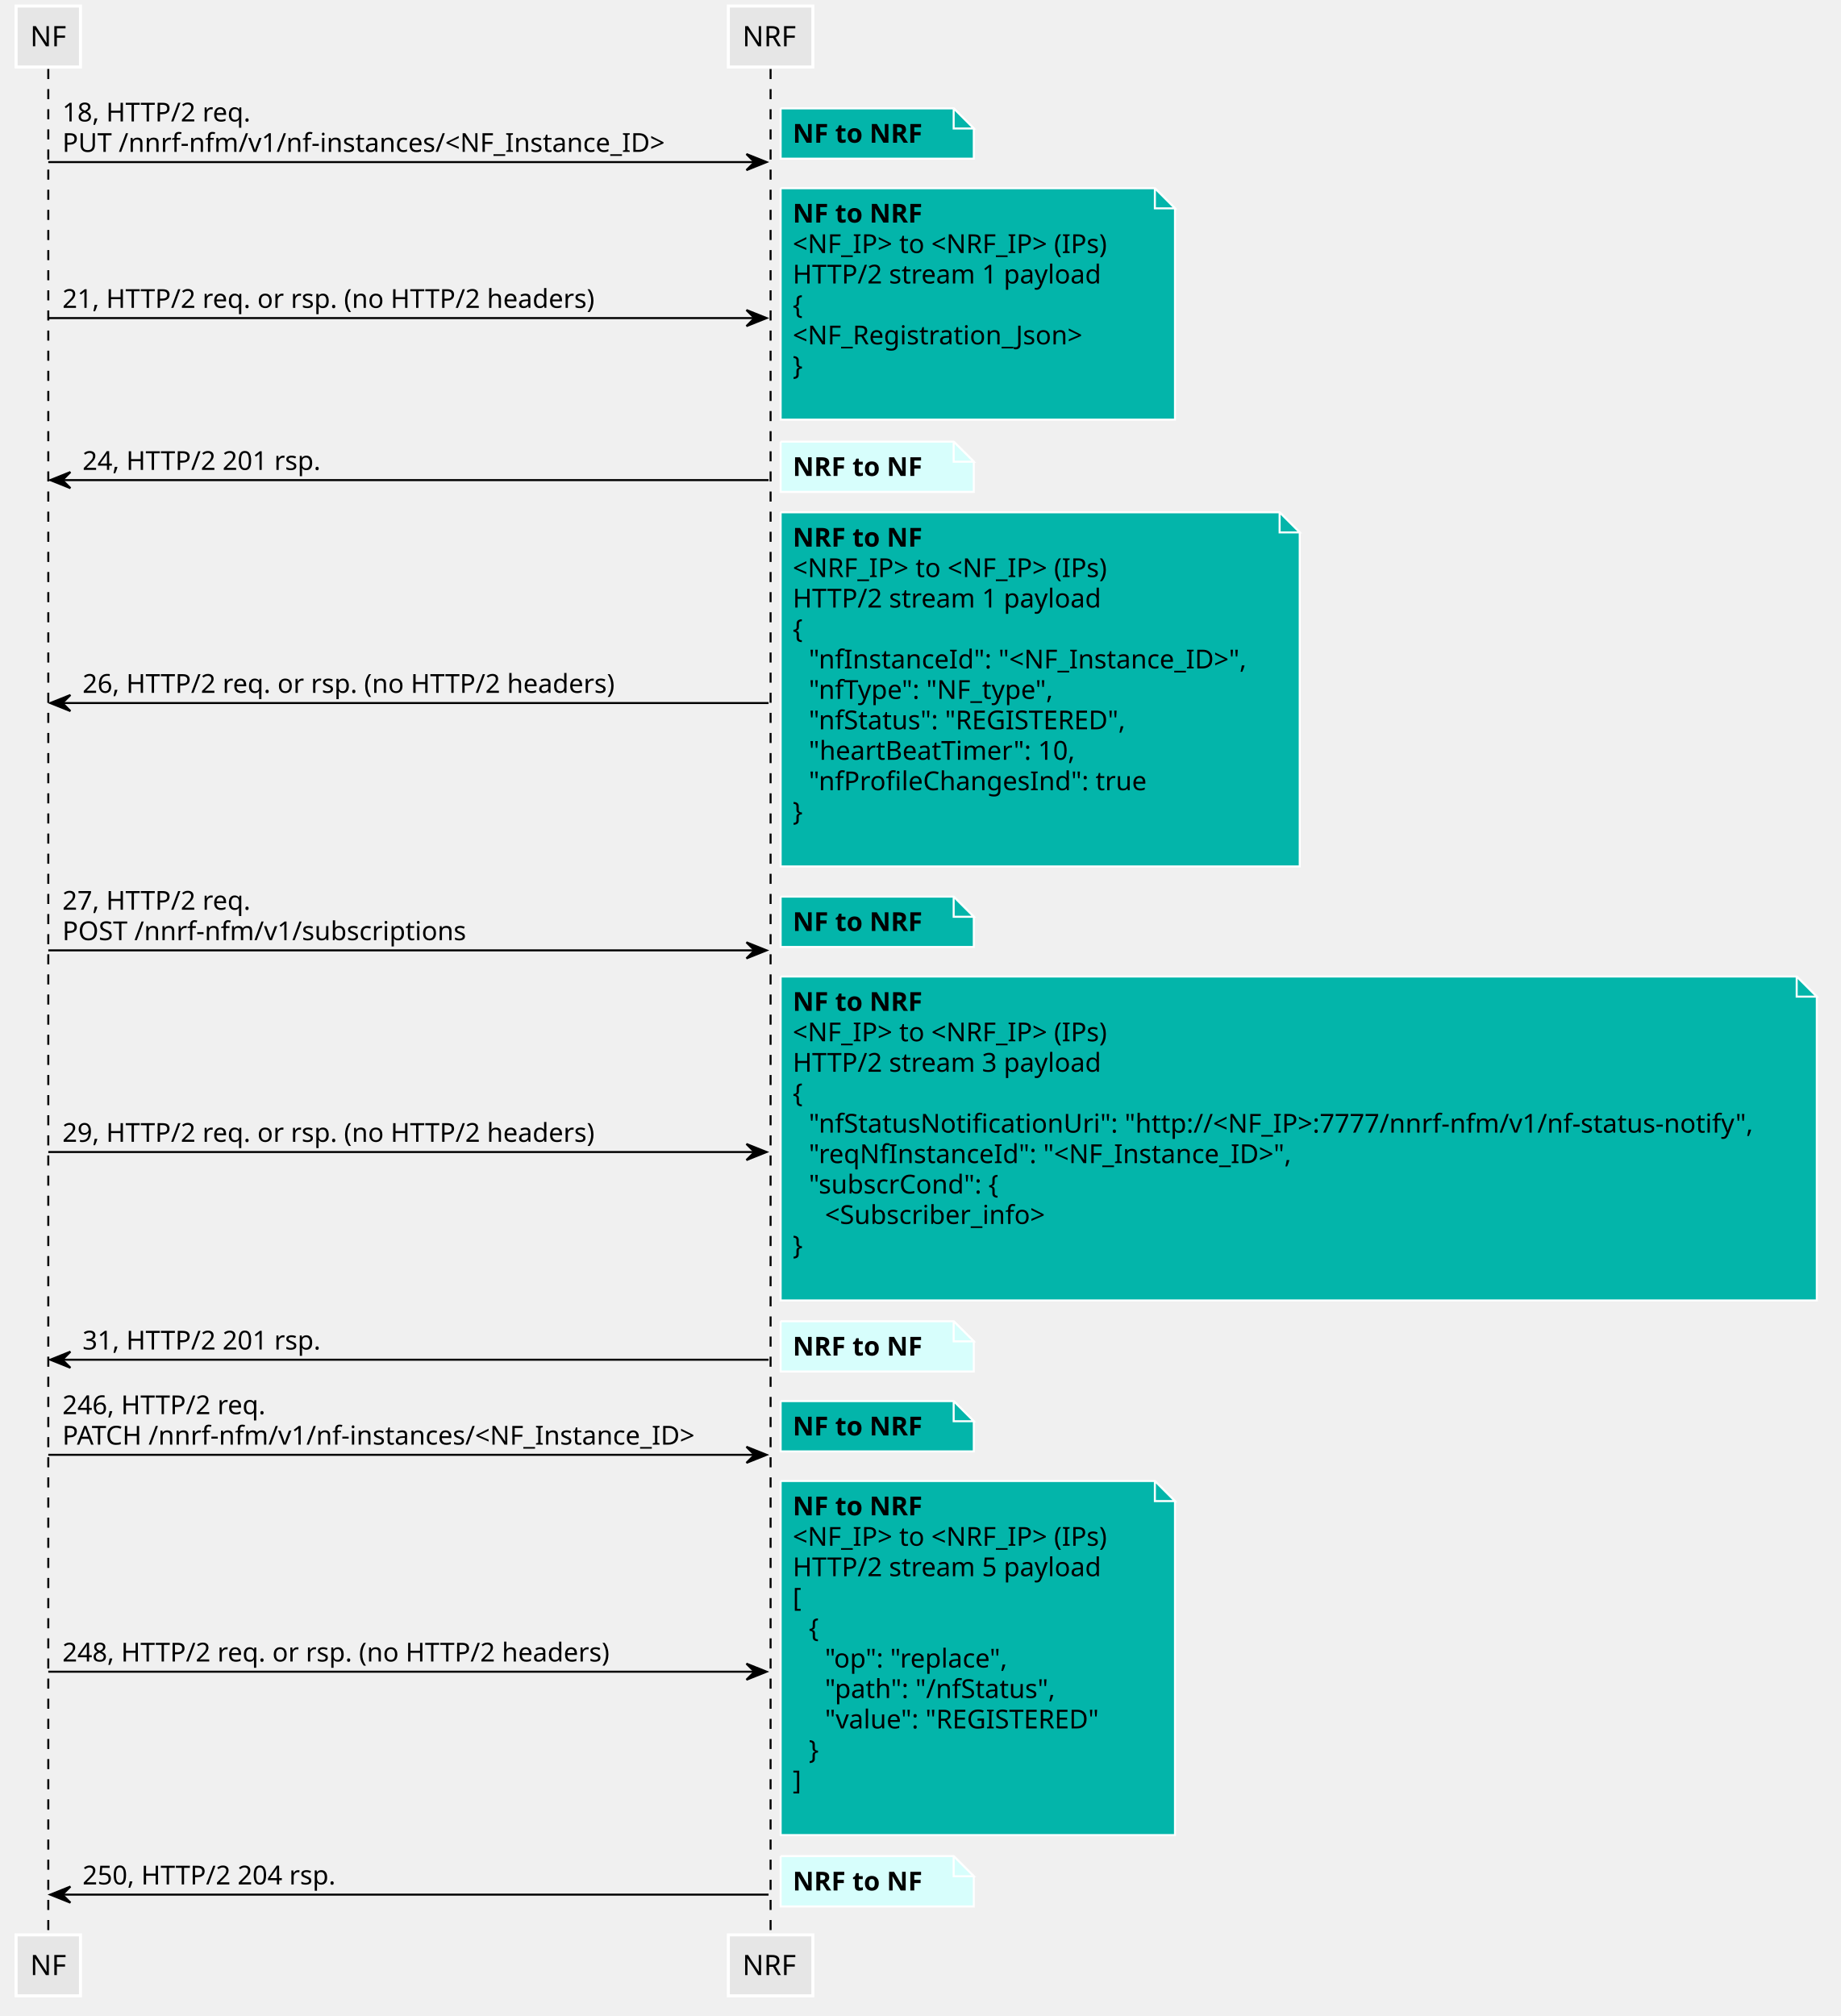
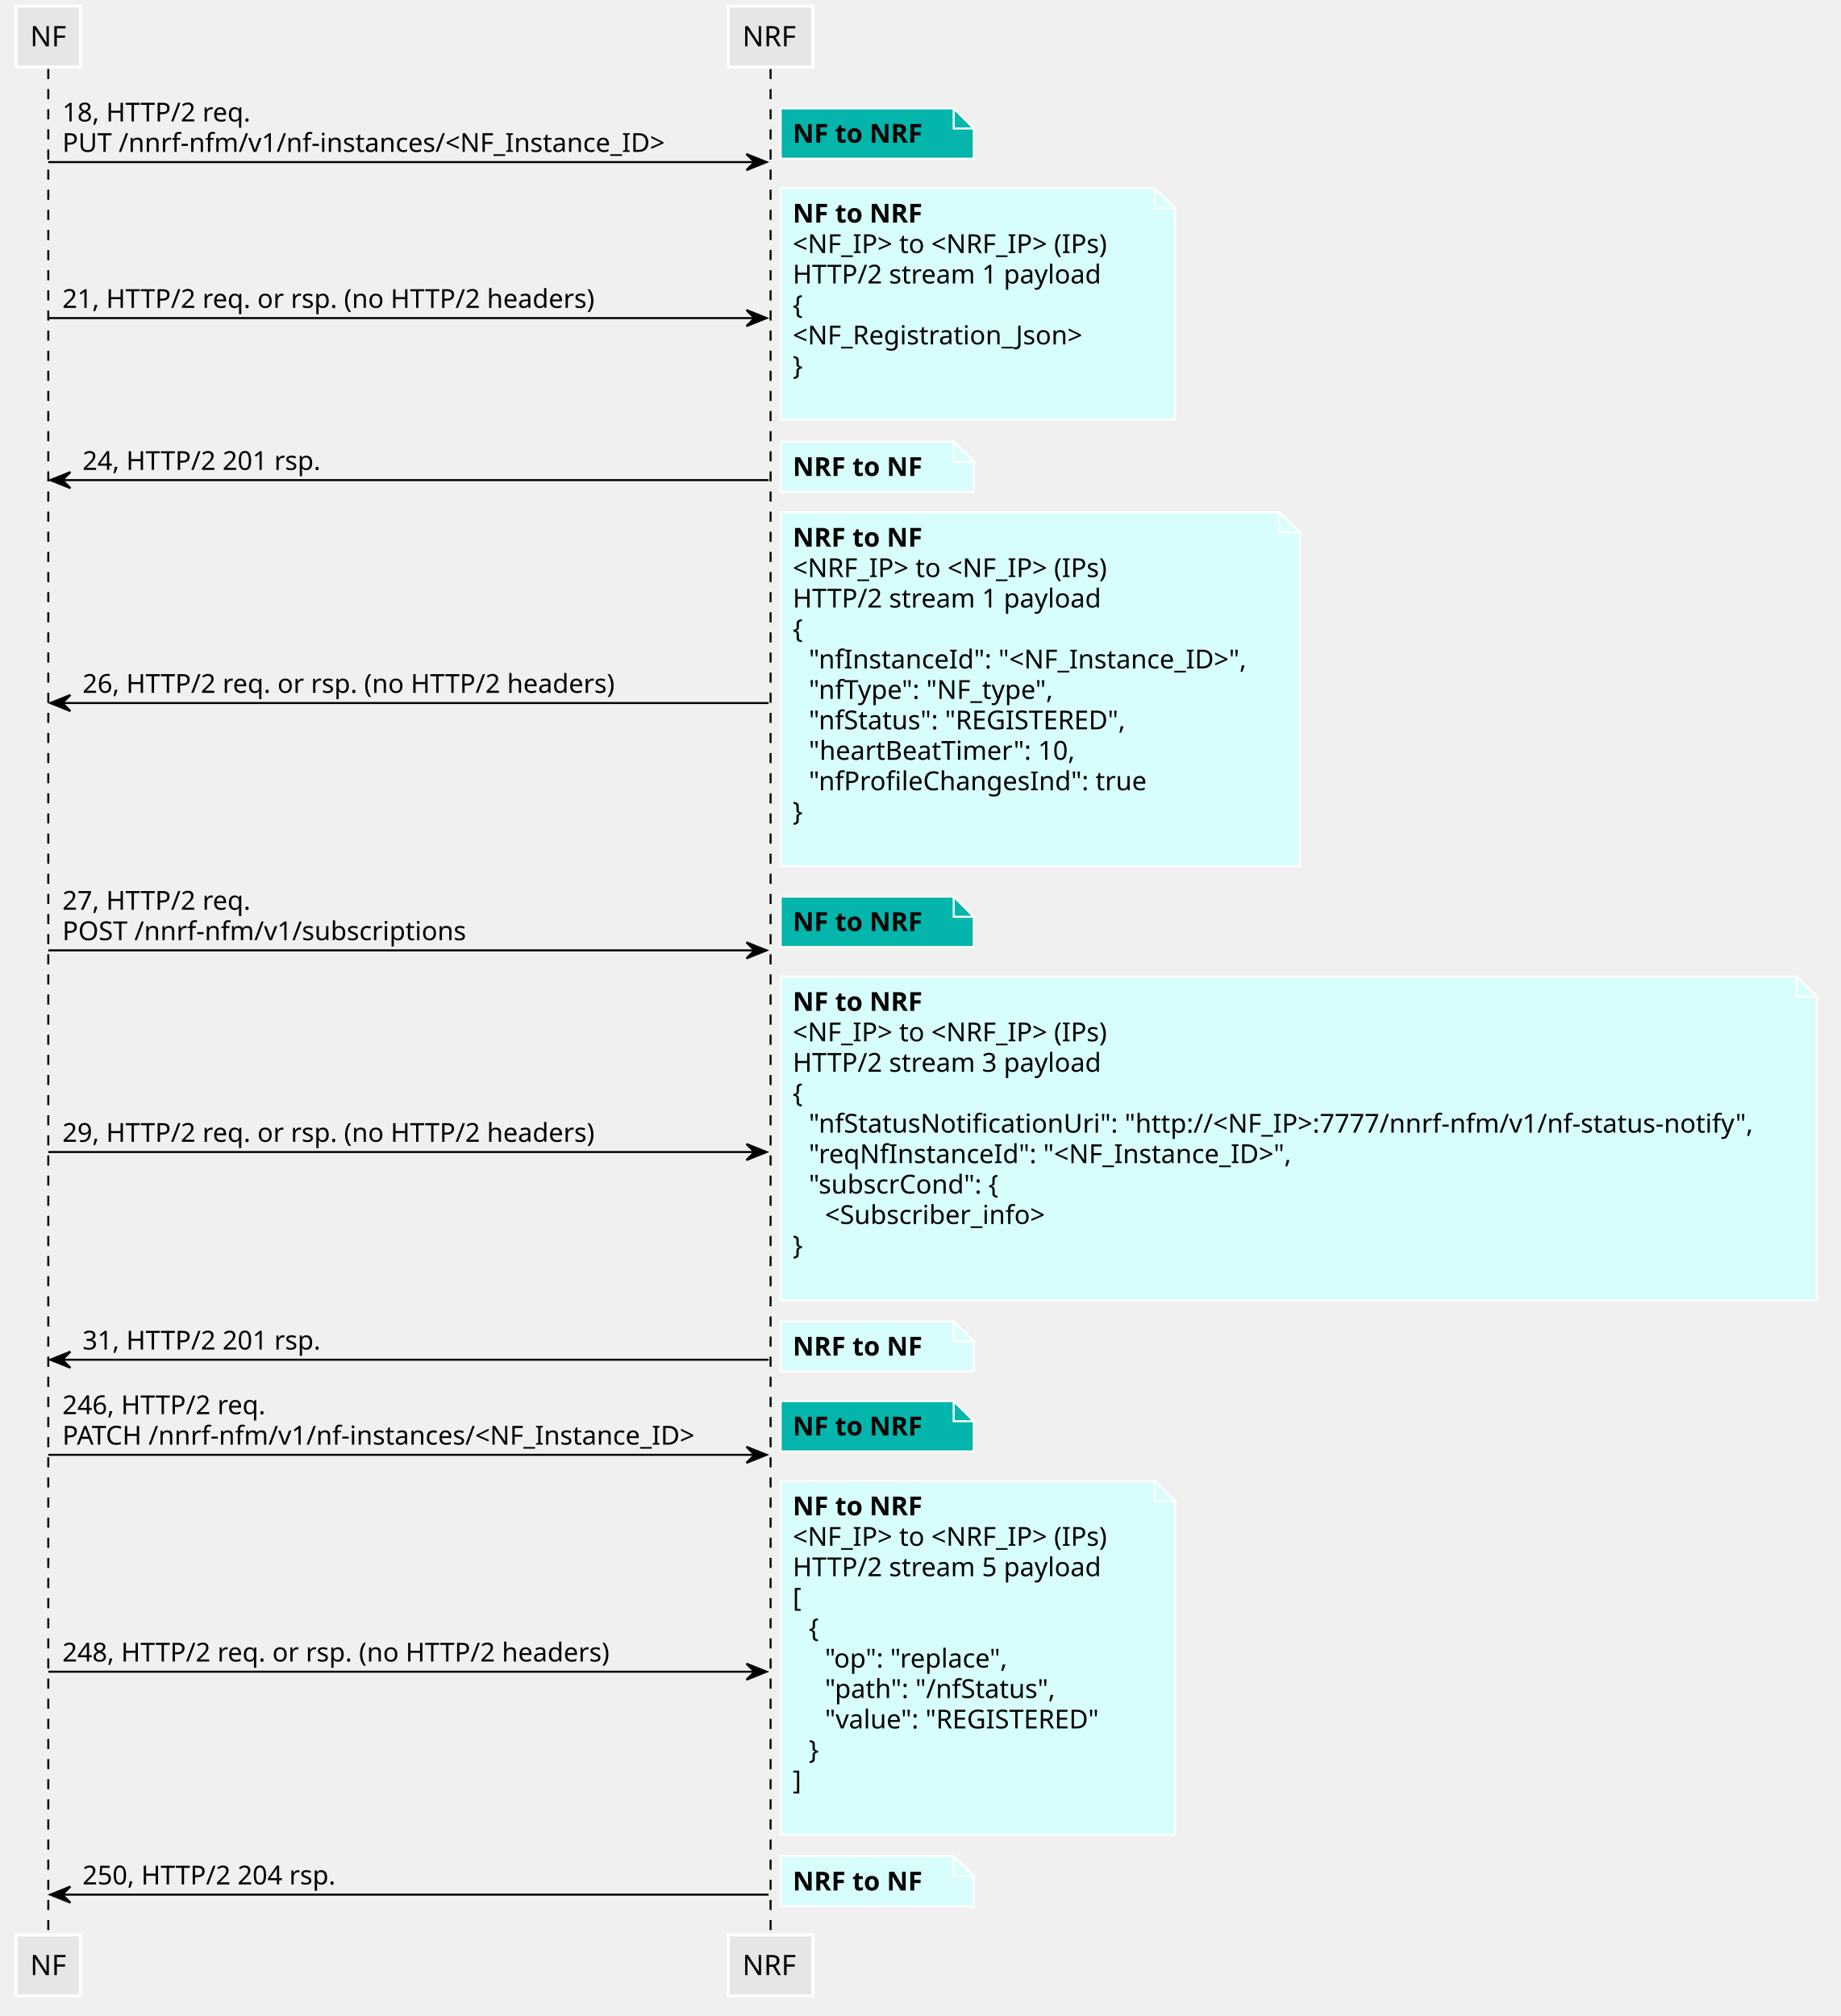
<svg xmlns="http://www.w3.org/2000/svg" contentScriptType="application/ecmascript" contentStyleType="text/css" height="1002px" preserveAspectRatio="none" style="width:915px;height:1002px;" version="1.1" viewBox="0 0 915 1002" width="915px" zoomAndPan="magnify">
  <defs />
  <g>
    <line style="stroke: #000000; stroke-width: 1.0; stroke-dasharray: 5.0,5.0;" x1="24" x2="24" y1="34.297" y2="962.672" />
    <line style="stroke: #000000; stroke-width: 1.0; stroke-dasharray: 5.0,5.0;" x1="383" x2="383" y1="34.297" y2="962.672" />
    <rect fill="#E6E6E6" height="30.297" style="stroke: #FFFFFF; stroke-width: 1.5;" width="32" x="8" y="3" />
    <text fill="#000000" font-family="sans-serif" font-size="14" lengthAdjust="spacingAndGlyphs" textLength="18" x="15" y="22.995">NF</text>
    <rect fill="#E6E6E6" height="30.297" style="stroke: #FFFFFF; stroke-width: 1.5;" width="32" x="8" y="961.672" />
    <text fill="#000000" font-family="sans-serif" font-size="14" lengthAdjust="spacingAndGlyphs" textLength="18" x="15" y="981.667">NF</text>
    <rect fill="#E6E6E6" height="30.297" style="stroke: #FFFFFF; stroke-width: 1.5;" width="42" x="362" y="3" />
    <text fill="#000000" font-family="sans-serif" font-size="14" lengthAdjust="spacingAndGlyphs" textLength="28" x="369" y="22.995">NRF</text>
    <rect fill="#E6E6E6" height="30.297" style="stroke: #FFFFFF; stroke-width: 1.5;" width="42" x="362" y="961.672" />
    <text fill="#000000" font-family="sans-serif" font-size="14" lengthAdjust="spacingAndGlyphs" textLength="28" x="369" y="981.667">NRF</text>
    <polygon fill="#000000" points="371,76.562,381,80.562,371,84.562,375,80.562" style="stroke: #000000; stroke-width: 1.0;" />
    <line style="stroke: #000000; stroke-width: 1.0;" x1="24" x2="377" y1="80.562" y2="80.562" />
    <text fill="#000000" font-family="sans-serif" font-size="13" lengthAdjust="spacingAndGlyphs" textLength="97" x="31" y="60.364">18, HTTP/2 req.</text>
    <text fill="#000000" font-family="sans-serif" font-size="13" lengthAdjust="spacingAndGlyphs" textLength="317" x="31" y="75.497">PUT  /nnrf-nfm/v1/nf-instances/&lt;NF_Instance_ID&gt;</text>
    <path d="M388,53.863 L388,78.863 L484,78.863 L484,63.863 L474,53.863 L388,53.863 " fill="#03B5AA" style="stroke: #FFFFFF; stroke-width: 1.0;" />
    <path d="M474,53.863 L474,63.863 L484,63.863 L474,53.863 " fill="#03B5AA" style="stroke: #FFFFFF; stroke-width: 1.0;" />
    <text fill="#000000" font-family="sans-serif" font-size="13" font-weight="bold" lengthAdjust="spacingAndGlyphs" textLength="75" x="394" y="70.93">NF to NRF</text>
    <polygon fill="#000000" points="371,154.094,381,158.094,371,162.094,375,158.094" style="stroke: #000000; stroke-width: 1.0;" />
    <line style="stroke: #000000; stroke-width: 1.0;" x1="24" x2="377" y1="158.094" y2="158.094" />
    <text fill="#000000" font-family="sans-serif" font-size="13" lengthAdjust="spacingAndGlyphs" textLength="276" x="31" y="153.028">21, HTTP/2 req. or rsp. (no HTTP/2 headers)</text>
-     <path d="M388,93.562 L388,208.562 L584,208.562 L584,103.562 L574,93.562 L388,93.562 " fill="#03B5AA" style="stroke: #FFFFFF; stroke-width: 1.0;" />
-     <path d="M574,93.562 L574,103.562 L584,103.562 L574,93.562 " fill="#03B5AA" style="stroke: #FFFFFF; stroke-width: 1.0;" />
+     <path d="M388,93.562 L388,208.562 L584,208.562 L584,103.562 L574,93.562 L388,93.562 " fill="#D7FEFC" style="stroke: #FFFFFF; stroke-width: 1.0;" />
+     <path d="M574,93.562 L574,103.562 L584,103.562 L574,93.562 " fill="#D7FEFC" style="stroke: #FFFFFF; stroke-width: 1.0;" />
    <text fill="#000000" font-family="sans-serif" font-size="13" font-weight="bold" lengthAdjust="spacingAndGlyphs" textLength="75" x="394" y="110.629">NF to NRF</text>
    <text fill="#000000" font-family="sans-serif" font-size="13" lengthAdjust="spacingAndGlyphs" textLength="175" x="394" y="125.762">&lt;NF_IP&gt; to &lt;NRF_IP&gt; (IPs)</text>
    <text fill="#000000" font-family="sans-serif" font-size="13" lengthAdjust="spacingAndGlyphs" textLength="160" x="394" y="140.895">HTTP/2 stream 1 payload</text>
    <text fill="#000000" font-family="sans-serif" font-size="13" lengthAdjust="spacingAndGlyphs" textLength="8" x="394" y="156.028">{</text>
    <text fill="#000000" font-family="sans-serif" font-size="13" lengthAdjust="spacingAndGlyphs" textLength="155" x="394" y="171.161">&lt;NF_Registration_Json&gt;</text>
    <text fill="#000000" font-family="sans-serif" font-size="13" lengthAdjust="spacingAndGlyphs" textLength="8" x="394" y="186.293">}</text>
    <text fill="#000000" font-family="sans-serif" font-size="13" lengthAdjust="spacingAndGlyphs" textLength="0" x="398" y="201.426" />
    <polygon fill="#000000" points="35,234.625,25,238.625,35,242.625,31,238.625" style="stroke: #000000; stroke-width: 1.0;" />
    <line style="stroke: #000000; stroke-width: 1.0;" x1="29" x2="382" y1="238.625" y2="238.625" />
    <text fill="#000000" font-family="sans-serif" font-size="13" lengthAdjust="spacingAndGlyphs" textLength="124" x="41" y="233.559">24, HTTP/2 201 rsp.</text>
    <path d="M388,219.492 L388,244.492 L484,244.492 L484,229.492 L474,219.492 L388,219.492 " fill="#D7FEFC" style="stroke: #FFFFFF; stroke-width: 1.0;" />
    <path d="M474,219.492 L474,229.492 L484,229.492 L474,219.492 " fill="#D7FEFC" style="stroke: #FFFFFF; stroke-width: 1.0;" />
    <text fill="#000000" font-family="sans-serif" font-size="13" font-weight="bold" lengthAdjust="spacingAndGlyphs" textLength="75" x="394" y="236.559">NRF to NF</text>
    <polygon fill="#000000" points="35,345.422,25,349.422,35,353.422,31,349.422" style="stroke: #000000; stroke-width: 1.0;" />
    <line style="stroke: #000000; stroke-width: 1.0;" x1="29" x2="382" y1="349.422" y2="349.422" />
    <text fill="#000000" font-family="sans-serif" font-size="13" lengthAdjust="spacingAndGlyphs" textLength="276" x="41" y="344.356">26, HTTP/2 req. or rsp. (no HTTP/2 headers)</text>
-     <path d="M388,254.625 L388,430.625 L646,430.625 L646,264.625 L636,254.625 L388,254.625 " fill="#03B5AA" style="stroke: #FFFFFF; stroke-width: 1.0;" />
-     <path d="M636,254.625 L636,264.625 L646,264.625 L636,254.625 " fill="#03B5AA" style="stroke: #FFFFFF; stroke-width: 1.0;" />
+     <path d="M388,254.625 L388,430.625 L646,430.625 L646,264.625 L636,254.625 L388,254.625 " fill="#D7FEFC" style="stroke: #FFFFFF; stroke-width: 1.0;" />
+     <path d="M636,254.625 L636,264.625 L646,264.625 L636,254.625 " fill="#D7FEFC" style="stroke: #FFFFFF; stroke-width: 1.0;" />
    <text fill="#000000" font-family="sans-serif" font-size="13" font-weight="bold" lengthAdjust="spacingAndGlyphs" textLength="75" x="394" y="271.692">NRF to NF</text>
    <text fill="#000000" font-family="sans-serif" font-size="13" lengthAdjust="spacingAndGlyphs" textLength="175" x="394" y="286.825">&lt;NRF_IP&gt; to &lt;NF_IP&gt; (IPs)</text>
    <text fill="#000000" font-family="sans-serif" font-size="13" lengthAdjust="spacingAndGlyphs" textLength="160" x="394" y="301.957">HTTP/2 stream 1 payload</text>
    <text fill="#000000" font-family="sans-serif" font-size="13" lengthAdjust="spacingAndGlyphs" textLength="8" x="394" y="317.09">{</text>
    <text fill="#000000" font-family="sans-serif" font-size="13" lengthAdjust="spacingAndGlyphs" textLength="229" x="402" y="332.223">"nfInstanceId": "&lt;NF_Instance_ID&gt;",</text>
    <text fill="#000000" font-family="sans-serif" font-size="13" lengthAdjust="spacingAndGlyphs" textLength="126" x="402" y="347.356">"nfType": "NF_type",</text>
    <text fill="#000000" font-family="sans-serif" font-size="13" lengthAdjust="spacingAndGlyphs" textLength="165" x="402" y="362.489">"nfStatus": "REGISTERED",</text>
    <text fill="#000000" font-family="sans-serif" font-size="13" lengthAdjust="spacingAndGlyphs" textLength="138" x="402" y="377.622">"heartBeatTimer": 10,</text>
    <text fill="#000000" font-family="sans-serif" font-size="13" lengthAdjust="spacingAndGlyphs" textLength="170" x="402" y="392.754">"nfProfileChangesInd": true</text>
    <text fill="#000000" font-family="sans-serif" font-size="13" lengthAdjust="spacingAndGlyphs" textLength="8" x="394" y="407.887">}</text>
    <text fill="#000000" font-family="sans-serif" font-size="13" lengthAdjust="spacingAndGlyphs" textLength="0" x="398" y="423.02" />
    <polygon fill="#000000" points="371,468.352,381,472.352,371,476.352,375,472.352" style="stroke: #000000; stroke-width: 1.0;" />
    <line style="stroke: #000000; stroke-width: 1.0;" x1="24" x2="377" y1="472.352" y2="472.352" />
    <text fill="#000000" font-family="sans-serif" font-size="13" lengthAdjust="spacingAndGlyphs" textLength="97" x="31" y="452.153">27, HTTP/2 req.</text>
    <text fill="#000000" font-family="sans-serif" font-size="13" lengthAdjust="spacingAndGlyphs" textLength="208" x="31" y="467.286">POST  /nnrf-nfm/v1/subscriptions</text>
    <path d="M388,445.652 L388,470.652 L484,470.652 L484,455.652 L474,445.652 L388,445.652 " fill="#03B5AA" style="stroke: #FFFFFF; stroke-width: 1.0;" />
    <path d="M474,445.652 L474,455.652 L484,455.652 L474,445.652 " fill="#03B5AA" style="stroke: #FFFFFF; stroke-width: 1.0;" />
    <text fill="#000000" font-family="sans-serif" font-size="13" font-weight="bold" lengthAdjust="spacingAndGlyphs" textLength="75" x="394" y="462.719">NF to NRF</text>
    <polygon fill="#000000" points="371,568.582,381,572.582,371,576.582,375,572.582" style="stroke: #000000; stroke-width: 1.0;" />
    <line style="stroke: #000000; stroke-width: 1.0;" x1="24" x2="377" y1="572.582" y2="572.582" />
    <text fill="#000000" font-family="sans-serif" font-size="13" lengthAdjust="spacingAndGlyphs" textLength="276" x="31" y="567.516">29, HTTP/2 req. or rsp. (no HTTP/2 headers)</text>
-     <path d="M388,485.352 L388,646.352 L903,646.352 L903,495.352 L893,485.352 L388,485.352 " fill="#03B5AA" style="stroke: #FFFFFF; stroke-width: 1.0;" />
-     <path d="M893,485.352 L893,495.352 L903,495.352 L893,485.352 " fill="#03B5AA" style="stroke: #FFFFFF; stroke-width: 1.0;" />
+     <path d="M388,485.352 L388,646.352 L903,646.352 L903,495.352 L893,485.352 L388,485.352 " fill="#D7FEFC" style="stroke: #FFFFFF; stroke-width: 1.0;" />
+     <path d="M893,485.352 L893,495.352 L903,495.352 L893,485.352 " fill="#D7FEFC" style="stroke: #FFFFFF; stroke-width: 1.0;" />
    <text fill="#000000" font-family="sans-serif" font-size="13" font-weight="bold" lengthAdjust="spacingAndGlyphs" textLength="75" x="394" y="502.418">NF to NRF</text>
    <text fill="#000000" font-family="sans-serif" font-size="13" lengthAdjust="spacingAndGlyphs" textLength="175" x="394" y="517.551">&lt;NF_IP&gt; to &lt;NRF_IP&gt; (IPs)</text>
    <text fill="#000000" font-family="sans-serif" font-size="13" lengthAdjust="spacingAndGlyphs" textLength="160" x="394" y="532.684">HTTP/2 stream 3 payload</text>
    <text fill="#000000" font-family="sans-serif" font-size="13" lengthAdjust="spacingAndGlyphs" textLength="8" x="394" y="547.817">{</text>
    <text fill="#000000" font-family="sans-serif" font-size="13" lengthAdjust="spacingAndGlyphs" textLength="486" x="402" y="562.95">"nfStatusNotificationUri": "http://&lt;NF_IP&gt;:7777/nnrf-nfm/v1/nf-status-notify",</text>
    <text fill="#000000" font-family="sans-serif" font-size="13" lengthAdjust="spacingAndGlyphs" textLength="252" x="402" y="578.082">"reqNfInstanceId": "&lt;NF_Instance_ID&gt;",</text>
    <text fill="#000000" font-family="sans-serif" font-size="13" lengthAdjust="spacingAndGlyphs" textLength="101" x="402" y="593.215">"subscrCond": {</text>
    <text fill="#000000" font-family="sans-serif" font-size="13" lengthAdjust="spacingAndGlyphs" textLength="120" x="410" y="608.348">&lt;Subscriber_info&gt;</text>
    <text fill="#000000" font-family="sans-serif" font-size="13" lengthAdjust="spacingAndGlyphs" textLength="8" x="394" y="623.481">}</text>
    <text fill="#000000" font-family="sans-serif" font-size="13" lengthAdjust="spacingAndGlyphs" textLength="0" x="398" y="638.614" />
    <polygon fill="#000000" points="35,671.812,25,675.812,35,679.812,31,675.812" style="stroke: #000000; stroke-width: 1.0;" />
    <line style="stroke: #000000; stroke-width: 1.0;" x1="29" x2="382" y1="675.812" y2="675.812" />
    <text fill="#000000" font-family="sans-serif" font-size="13" lengthAdjust="spacingAndGlyphs" textLength="124" x="41" y="670.747">31, HTTP/2 201 rsp.</text>
    <path d="M388,656.68 L388,681.68 L484,681.68 L484,666.68 L474,656.68 L388,656.68 " fill="#D7FEFC" style="stroke: #FFFFFF; stroke-width: 1.0;" />
    <path d="M474,656.68 L474,666.68 L484,666.68 L474,656.68 " fill="#D7FEFC" style="stroke: #FFFFFF; stroke-width: 1.0;" />
    <text fill="#000000" font-family="sans-serif" font-size="13" font-weight="bold" lengthAdjust="spacingAndGlyphs" textLength="75" x="394" y="673.747">NRF to NF</text>
    <polygon fill="#000000" points="371,719.078,381,723.078,371,727.078,375,723.078" style="stroke: #000000; stroke-width: 1.0;" />
    <line style="stroke: #000000; stroke-width: 1.0;" x1="24" x2="377" y1="723.078" y2="723.078" />
    <text fill="#000000" font-family="sans-serif" font-size="13" lengthAdjust="spacingAndGlyphs" textLength="105" x="31" y="702.879">246, HTTP/2 req.</text>
    <text fill="#000000" font-family="sans-serif" font-size="13" lengthAdjust="spacingAndGlyphs" textLength="335" x="31" y="718.012">PATCH  /nnrf-nfm/v1/nf-instances/&lt;NF_Instance_ID&gt;</text>
    <path d="M388,696.379 L388,721.379 L484,721.379 L484,706.379 L474,696.379 L388,696.379 " fill="#03B5AA" style="stroke: #FFFFFF; stroke-width: 1.0;" />
    <path d="M474,696.379 L474,706.379 L484,706.379 L474,696.379 " fill="#03B5AA" style="stroke: #FFFFFF; stroke-width: 1.0;" />
    <text fill="#000000" font-family="sans-serif" font-size="13" font-weight="bold" lengthAdjust="spacingAndGlyphs" textLength="75" x="394" y="713.446">NF to NRF</text>
    <polygon fill="#000000" points="371,826.875,381,830.875,371,834.875,375,830.875" style="stroke: #000000; stroke-width: 1.0;" />
    <line style="stroke: #000000; stroke-width: 1.0;" x1="24" x2="377" y1="830.875" y2="830.875" />
    <text fill="#000000" font-family="sans-serif" font-size="13" lengthAdjust="spacingAndGlyphs" textLength="284" x="31" y="825.809">248, HTTP/2 req. or rsp. (no HTTP/2 headers)</text>
-     <path d="M388,736.078 L388,912.078 L584,912.078 L584,746.078 L574,736.078 L388,736.078 " fill="#03B5AA" style="stroke: #FFFFFF; stroke-width: 1.0;" />
-     <path d="M574,736.078 L574,746.078 L584,746.078 L574,736.078 " fill="#03B5AA" style="stroke: #FFFFFF; stroke-width: 1.0;" />
+     <path d="M388,736.078 L388,912.078 L584,912.078 L584,746.078 L574,736.078 L388,736.078 " fill="#D7FEFC" style="stroke: #FFFFFF; stroke-width: 1.0;" />
+     <path d="M574,736.078 L574,746.078 L584,746.078 L574,736.078 " fill="#D7FEFC" style="stroke: #FFFFFF; stroke-width: 1.0;" />
    <text fill="#000000" font-family="sans-serif" font-size="13" font-weight="bold" lengthAdjust="spacingAndGlyphs" textLength="75" x="394" y="753.145">NF to NRF</text>
    <text fill="#000000" font-family="sans-serif" font-size="13" lengthAdjust="spacingAndGlyphs" textLength="175" x="394" y="768.278">&lt;NF_IP&gt; to &lt;NRF_IP&gt; (IPs)</text>
    <text fill="#000000" font-family="sans-serif" font-size="13" lengthAdjust="spacingAndGlyphs" textLength="160" x="394" y="783.411">HTTP/2 stream 5 payload</text>
    <text fill="#000000" font-family="sans-serif" font-size="13" lengthAdjust="spacingAndGlyphs" textLength="5" x="394" y="798.543">[</text>
    <text fill="#000000" font-family="sans-serif" font-size="13" lengthAdjust="spacingAndGlyphs" textLength="8" x="402" y="813.676">{</text>
    <text fill="#000000" font-family="sans-serif" font-size="13" lengthAdjust="spacingAndGlyphs" textLength="95" x="410" y="828.809">"op": "replace",</text>
    <text fill="#000000" font-family="sans-serif" font-size="13" lengthAdjust="spacingAndGlyphs" textLength="119" x="410" y="843.942">"path": "/nfStatus",</text>
    <text fill="#000000" font-family="sans-serif" font-size="13" lengthAdjust="spacingAndGlyphs" textLength="141" x="410" y="859.075">"value": "REGISTERED"</text>
    <text fill="#000000" font-family="sans-serif" font-size="13" lengthAdjust="spacingAndGlyphs" textLength="8" x="402" y="874.207">}</text>
    <text fill="#000000" font-family="sans-serif" font-size="13" lengthAdjust="spacingAndGlyphs" textLength="5" x="394" y="889.34">]</text>
    <text fill="#000000" font-family="sans-serif" font-size="13" lengthAdjust="spacingAndGlyphs" textLength="0" x="398" y="904.473" />
    <polygon fill="#000000" points="35,937.672,25,941.672,35,945.672,31,941.672" style="stroke: #000000; stroke-width: 1.0;" />
    <line style="stroke: #000000; stroke-width: 1.0;" x1="29" x2="382" y1="941.672" y2="941.672" />
    <text fill="#000000" font-family="sans-serif" font-size="13" lengthAdjust="spacingAndGlyphs" textLength="132" x="41" y="936.606">250, HTTP/2 204 rsp.</text>
    <path d="M388,922.539 L388,947.539 L484,947.539 L484,932.539 L474,922.539 L388,922.539 " fill="#D7FEFC" style="stroke: #FFFFFF; stroke-width: 1.0;" />
    <path d="M474,922.539 L474,932.539 L484,932.539 L474,922.539 " fill="#D7FEFC" style="stroke: #FFFFFF; stroke-width: 1.0;" />
    <text fill="#000000" font-family="sans-serif" font-size="13" font-weight="bold" lengthAdjust="spacingAndGlyphs" textLength="75" x="394" y="939.606">NRF to NF</text>
  </g>
</svg>
